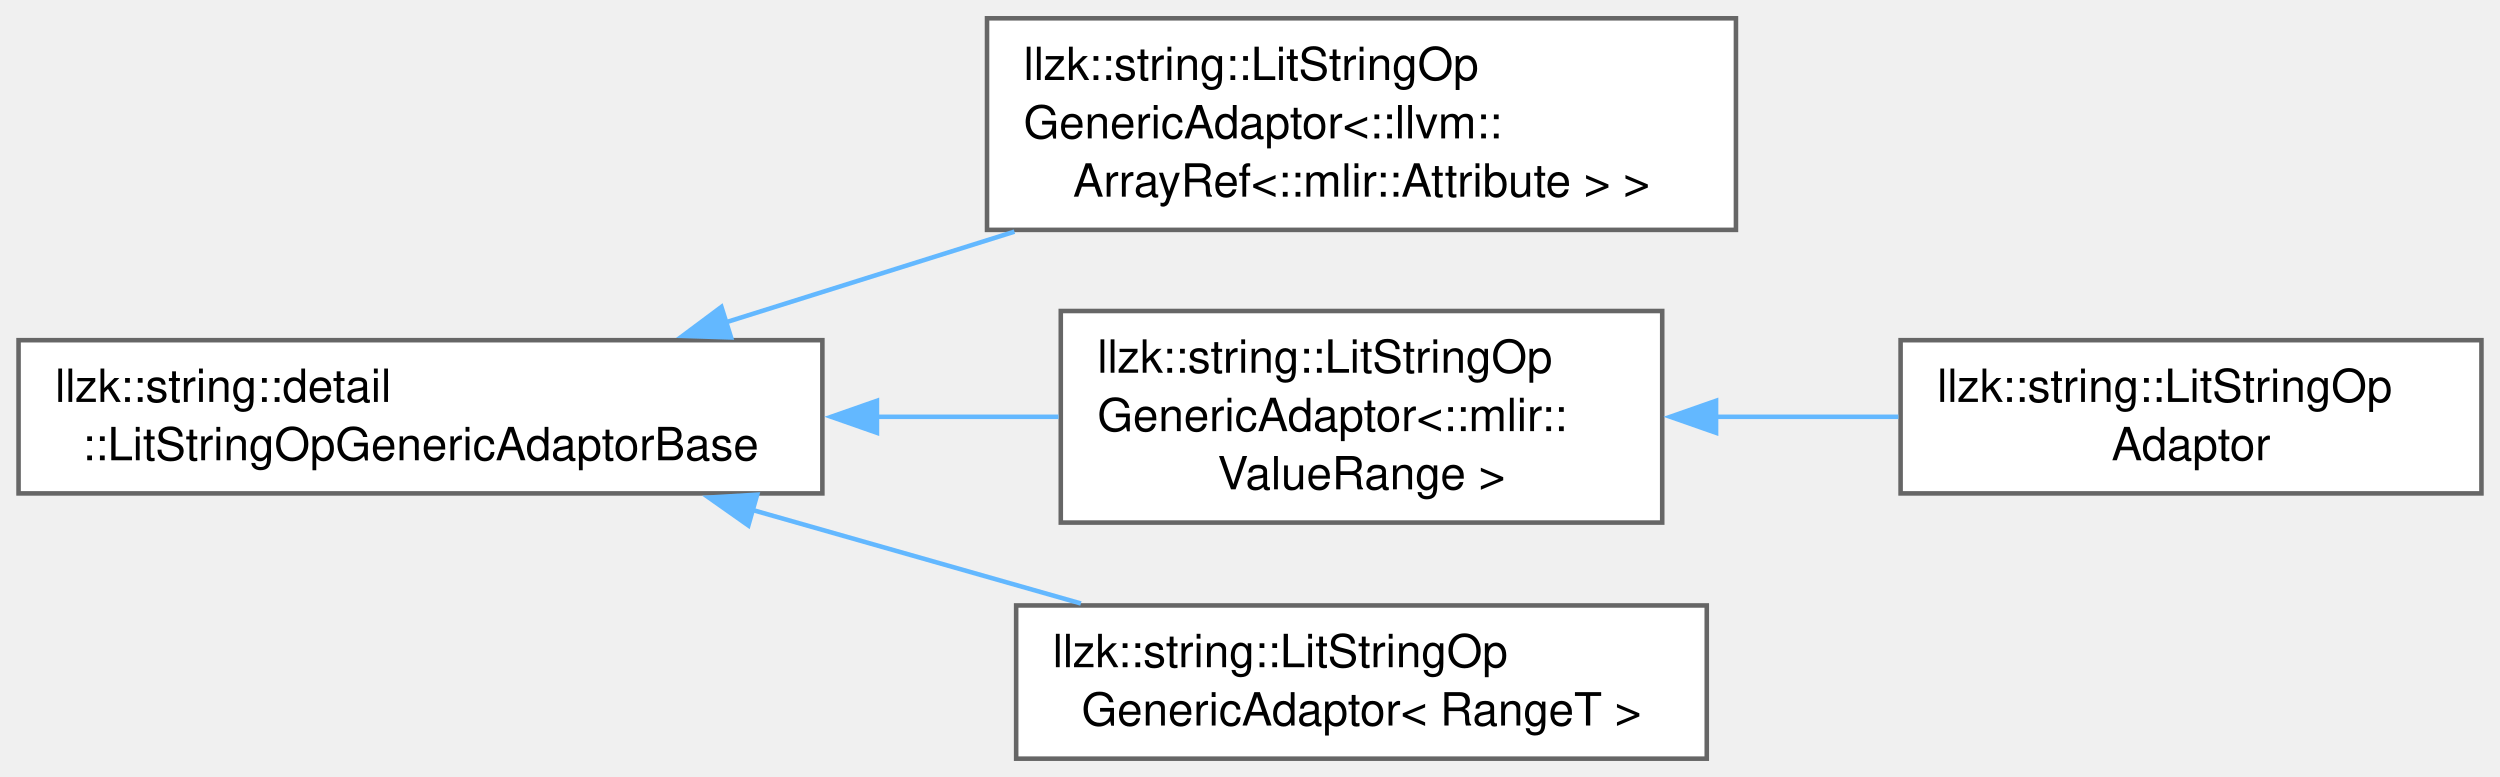
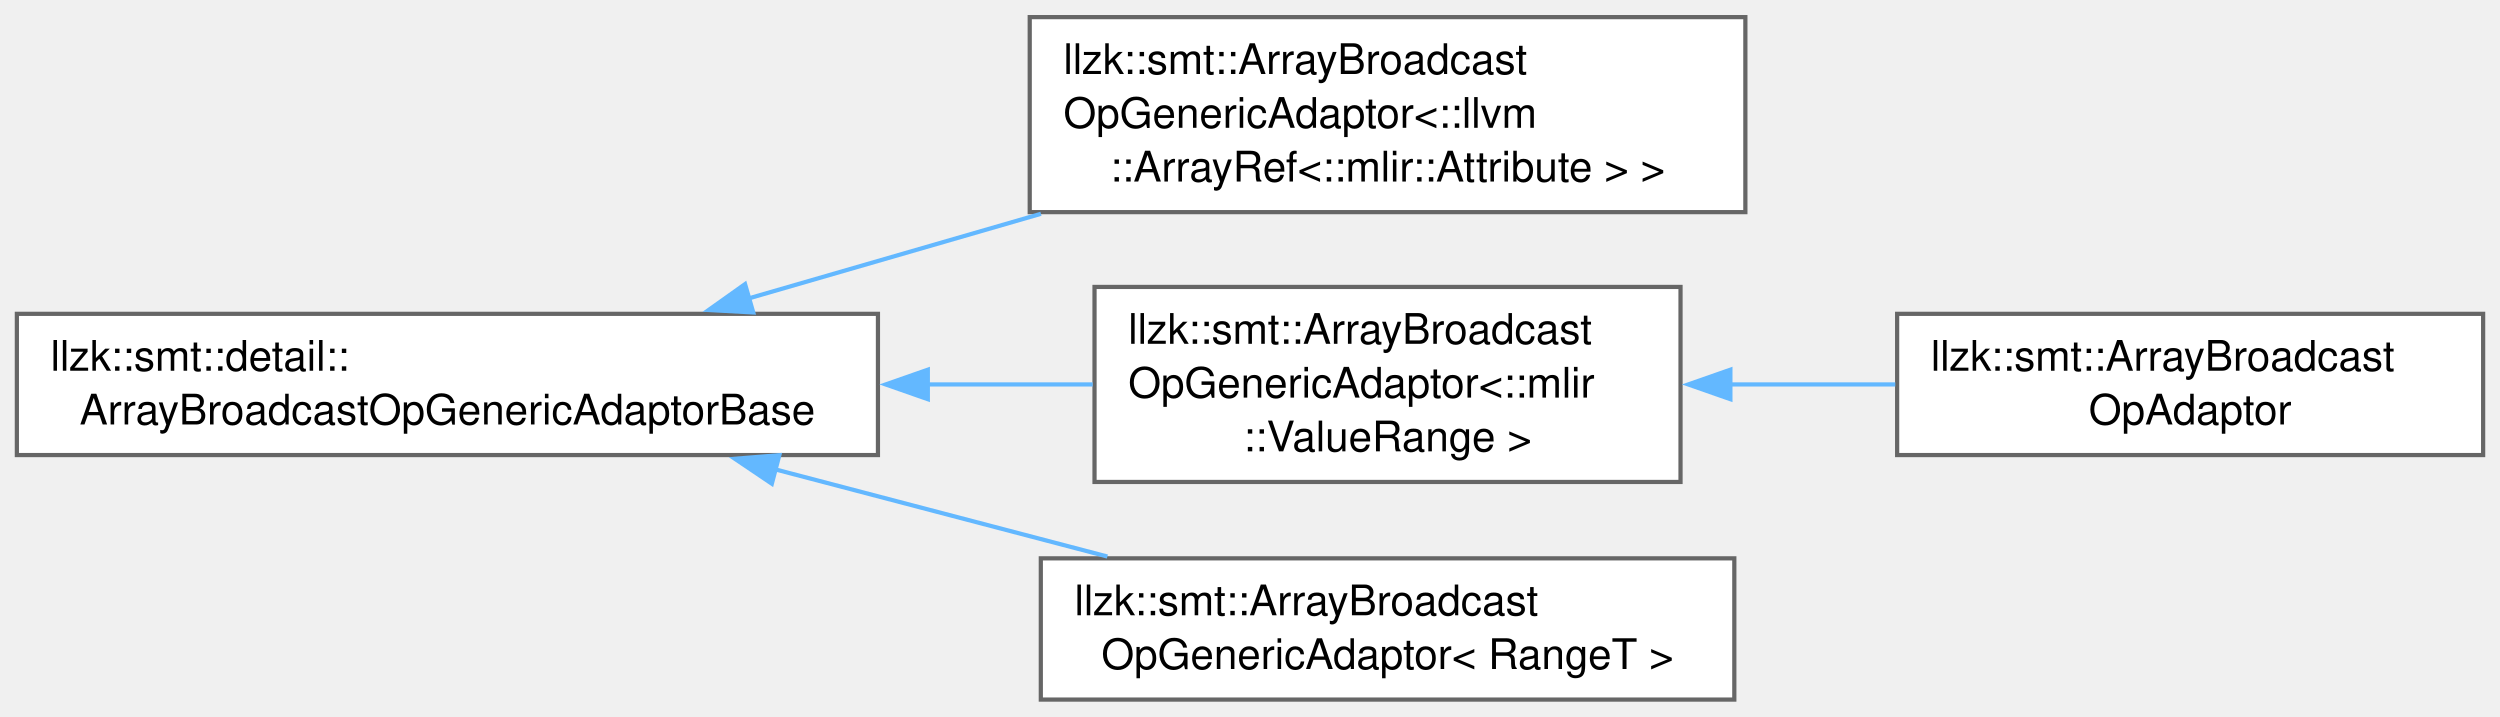
- <svg xmlns="http://www.w3.org/2000/svg" xmlns:xlink="http://www.w3.org/1999/xlink" width="547pt" height="170pt" viewBox="0.00 0.00 546.50 169.88">
+ <svg xmlns="http://www.w3.org/2000/svg" xmlns:xlink="http://www.w3.org/1999/xlink" width="593pt" height="170pt" viewBox="0.00 0.00 593.00 169.88">
  <g id="graph0" class="graph" transform="scale(1 1) rotate(0) translate(4 165.88)">
    <g id="Node000000" class="node">
      <g id="a_Node000000">
-         <a xlink:href="classllzk_1_1string_1_1detail_1_1LitStringOpGenericAdaptorBase.html" target="_top" xlink:title=" ">
-           <polygon fill="white" stroke="#666666" points="175.75,-91.5 0,-91.5 0,-58 175.75,-58 175.75,-91.5" />
-           <text text-anchor="start" x="8" y="-78" font-family="Helvetica,sans-Serif" font-size="10.00">llzk::string::detail</text>
-           <text text-anchor="middle" x="87.88" y="-65.25" font-family="Helvetica,sans-Serif" font-size="10.00">::LitStringOpGenericAdaptorBase</text>
+         <a xlink:href="classllzk_1_1smt_1_1detail_1_1ArrayBroadcastOpGenericAdaptorBase.html" target="_top" xlink:title=" ">
+           <polygon fill="white" stroke="#666666" points="204.25,-91.5 0,-91.5 0,-58 204.25,-58 204.25,-91.5" />
+           <text text-anchor="start" x="8" y="-78" font-family="Helvetica,sans-Serif" font-size="10.00">llzk::smt::detail::</text>
+           <text text-anchor="middle" x="102.12" y="-65.25" font-family="Helvetica,sans-Serif" font-size="10.00">ArrayBroadcastOpGenericAdaptorBase</text>
        </a>
      </g>
    </g>
    <g id="Node000001" class="node">
      <g id="a_Node000001">
-         <a xlink:href="classllzk_1_1string_1_1LitStringOpGenericAdaptor.html" target="_top" xlink:title=" ">
-           <polygon fill="white" stroke="#666666" points="375.5,-161.88 211.75,-161.88 211.75,-115.62 375.5,-115.62 375.5,-161.88" />
-           <text text-anchor="start" x="219.75" y="-148.38" font-family="Helvetica,sans-Serif" font-size="10.00">llzk::string::LitStringOp</text>
-           <text text-anchor="start" x="219.75" y="-135.62" font-family="Helvetica,sans-Serif" font-size="10.00">GenericAdaptor&lt;::llvm::</text>
-           <text text-anchor="middle" x="293.62" y="-122.88" font-family="Helvetica,sans-Serif" font-size="10.00">ArrayRef&lt;::mlir::Attribute &gt; &gt;</text>
+         <a xlink:href="classllzk_1_1smt_1_1ArrayBroadcastOpGenericAdaptor.html" target="_top" xlink:title=" ">
+           <polygon fill="white" stroke="#666666" points="410,-161.88 240.25,-161.88 240.25,-115.62 410,-115.62 410,-161.88" />
+           <text text-anchor="start" x="248.25" y="-148.38" font-family="Helvetica,sans-Serif" font-size="10.00">llzk::smt::ArrayBroadcast</text>
+           <text text-anchor="start" x="248.25" y="-135.62" font-family="Helvetica,sans-Serif" font-size="10.00">OpGenericAdaptor&lt;::llvm</text>
+           <text text-anchor="middle" x="325.12" y="-122.88" font-family="Helvetica,sans-Serif" font-size="10.00">::ArrayRef&lt;::mlir::Attribute &gt; &gt;</text>
        </a>
      </g>
    </g>
-     <g id="edge336_Node000000_Node000001" class="edge">
-       <g id="a_edge336_Node000000_Node000001">
+     <g id="edge344_Node000000_Node000001" class="edge">
+       <g id="a_edge344_Node000000_Node000001">
        <a xlink:title=" ">
-           <path fill="none" stroke="#63b8ff" d="M154.68,-95.42C174.8,-101.74 197.07,-108.74 217.75,-115.23" />
-           <polygon fill="#63b8ff" stroke="#63b8ff" points="155.78,-92.1 145.19,-92.44 153.68,-98.77 155.78,-92.1" />
+           <path fill="none" stroke="#63b8ff" d="M173.59,-95.16C195.65,-101.54 220.17,-108.65 242.91,-115.23" />
+           <polygon fill="#63b8ff" stroke="#63b8ff" points="174.67,-91.83 164.09,-92.41 172.73,-98.55 174.67,-91.83" />
        </a>
      </g>
    </g>
    <g id="Node000002" class="node">
      <g id="a_Node000002">
-         <a xlink:href="classllzk_1_1string_1_1LitStringOpGenericAdaptor.html" target="_top" xlink:title=" ">
-           <polygon fill="white" stroke="#666666" points="359.38,-97.88 227.88,-97.88 227.88,-51.62 359.38,-51.62 359.38,-97.88" />
-           <text text-anchor="start" x="235.88" y="-84.38" font-family="Helvetica,sans-Serif" font-size="10.00">llzk::string::LitStringOp</text>
-           <text text-anchor="start" x="235.88" y="-71.62" font-family="Helvetica,sans-Serif" font-size="10.00">GenericAdaptor&lt;::mlir::</text>
-           <text text-anchor="middle" x="293.62" y="-58.88" font-family="Helvetica,sans-Serif" font-size="10.00">ValueRange &gt;</text>
+         <a xlink:href="classllzk_1_1smt_1_1ArrayBroadcastOpGenericAdaptor.html" target="_top" xlink:title=" ">
+           <polygon fill="white" stroke="#666666" points="394.62,-97.88 255.62,-97.88 255.62,-51.62 394.62,-51.62 394.62,-97.88" />
+           <text text-anchor="start" x="263.62" y="-84.38" font-family="Helvetica,sans-Serif" font-size="10.00">llzk::smt::ArrayBroadcast</text>
+           <text text-anchor="start" x="263.62" y="-71.62" font-family="Helvetica,sans-Serif" font-size="10.00">OpGenericAdaptor&lt;::mlir</text>
+           <text text-anchor="middle" x="325.12" y="-58.88" font-family="Helvetica,sans-Serif" font-size="10.00">::ValueRange &gt;</text>
        </a>
      </g>
    </g>
-     <g id="edge337_Node000000_Node000002" class="edge">
-       <g id="a_edge337_Node000000_Node000002">
+     <g id="edge345_Node000000_Node000002" class="edge">
+       <g id="a_edge345_Node000000_Node000002">
        <a xlink:title=" ">
-           <path fill="none" stroke="#63b8ff" d="M187.5,-74.75C201.03,-74.75 214.65,-74.75 227.38,-74.75" />
-           <polygon fill="#63b8ff" stroke="#63b8ff" points="187.68,-71.25 177.68,-74.75 187.68,-78.25 187.68,-71.25" />
+           <path fill="none" stroke="#63b8ff" d="M215.84,-74.75C229.26,-74.75 242.64,-74.75 255.19,-74.75" />
+           <polygon fill="#63b8ff" stroke="#63b8ff" points="216.08,-71.25 206.08,-74.75 216.08,-78.25 216.08,-71.25" />
        </a>
      </g>
    </g>
    <g id="Node000004" class="node">
      <g id="a_Node000004">
-         <a xlink:href="classllzk_1_1string_1_1LitStringOpGenericAdaptor.html" target="_top" xlink:title=" ">
-           <polygon fill="white" stroke="#666666" points="369.12,-33.5 218.12,-33.5 218.12,0 369.12,0 369.12,-33.5" />
-           <text text-anchor="start" x="226.12" y="-20" font-family="Helvetica,sans-Serif" font-size="10.00">llzk::string::LitStringOp</text>
-           <text text-anchor="middle" x="293.62" y="-7.25" font-family="Helvetica,sans-Serif" font-size="10.00">GenericAdaptor&lt; RangeT &gt;</text>
+         <a xlink:href="classllzk_1_1smt_1_1ArrayBroadcastOpGenericAdaptor.html" target="_top" xlink:title=" ">
+           <polygon fill="white" stroke="#666666" points="407.38,-33.5 242.88,-33.5 242.88,0 407.38,0 407.38,-33.5" />
+           <text text-anchor="start" x="250.88" y="-20" font-family="Helvetica,sans-Serif" font-size="10.00">llzk::smt::ArrayBroadcast</text>
+           <text text-anchor="middle" x="325.12" y="-7.25" font-family="Helvetica,sans-Serif" font-size="10.00">OpGenericAdaptor&lt; RangeT &gt;</text>
        </a>
      </g>
    </g>
-     <g id="edge339_Node000000_Node000004" class="edge">
-       <g id="a_edge339_Node000000_Node000004">
+     <g id="edge347_Node000000_Node000004" class="edge">
+       <g id="a_edge347_Node000000_Node000004">
        <a xlink:title=" ">
-           <path fill="none" stroke="#63b8ff" d="M160.41,-54.39C183.88,-47.71 209.72,-40.35 232.28,-33.93" />
-           <polygon fill="#63b8ff" stroke="#63b8ff" points="159.57,-50.99 150.91,-57.09 161.49,-57.72 159.57,-50.99" />
+           <path fill="none" stroke="#63b8ff" d="M179.68,-54.66C205.41,-47.91 233.87,-40.44 258.67,-33.93" />
+           <polygon fill="#63b8ff" stroke="#63b8ff" points="179.08,-51.2 170.3,-57.12 180.86,-57.97 179.08,-51.2" />
        </a>
      </g>
    </g>
    <g id="Node000003" class="node">
      <g id="a_Node000003">
-         <a xlink:href="classllzk_1_1string_1_1LitStringOpAdaptor.html" target="_top" xlink:title=" ">
-           <polygon fill="white" stroke="#666666" points="538.5,-91.5 411.5,-91.5 411.5,-58 538.5,-58 538.5,-91.5" />
-           <text text-anchor="start" x="419.5" y="-78" font-family="Helvetica,sans-Serif" font-size="10.00">llzk::string::LitStringOp</text>
-           <text text-anchor="middle" x="475" y="-65.25" font-family="Helvetica,sans-Serif" font-size="10.00">Adaptor</text>
+         <a xlink:href="classllzk_1_1smt_1_1ArrayBroadcastOpAdaptor.html" target="_top" xlink:title=" ">
+           <polygon fill="white" stroke="#666666" points="585,-91.5 446,-91.5 446,-58 585,-58 585,-91.5" />
+           <text text-anchor="start" x="454" y="-78" font-family="Helvetica,sans-Serif" font-size="10.00">llzk::smt::ArrayBroadcast</text>
+           <text text-anchor="middle" x="515.5" y="-65.25" font-family="Helvetica,sans-Serif" font-size="10.00">OpAdaptor</text>
        </a>
      </g>
    </g>
-     <g id="edge338_Node000002_Node000003" class="edge">
-       <g id="a_edge338_Node000002_Node000003">
+     <g id="edge346_Node000002_Node000003" class="edge">
+       <g id="a_edge346_Node000002_Node000003">
        <a xlink:title=" ">
-           <path fill="none" stroke="#63b8ff" d="M370.78,-74.75C384.19,-74.75 398.01,-74.75 411.01,-74.75" />
-           <polygon fill="#63b8ff" stroke="#63b8ff" points="371.15,-71.25 361.15,-74.75 371.15,-78.25 371.15,-71.25" />
+           <path fill="none" stroke="#63b8ff" d="M406.29,-74.75C419.36,-74.75 432.8,-74.75 445.56,-74.75" />
+           <polygon fill="#63b8ff" stroke="#63b8ff" points="406.45,-71.25 396.45,-74.75 406.45,-78.25 406.45,-71.25" />
        </a>
      </g>
    </g>
  </g>
</svg>
